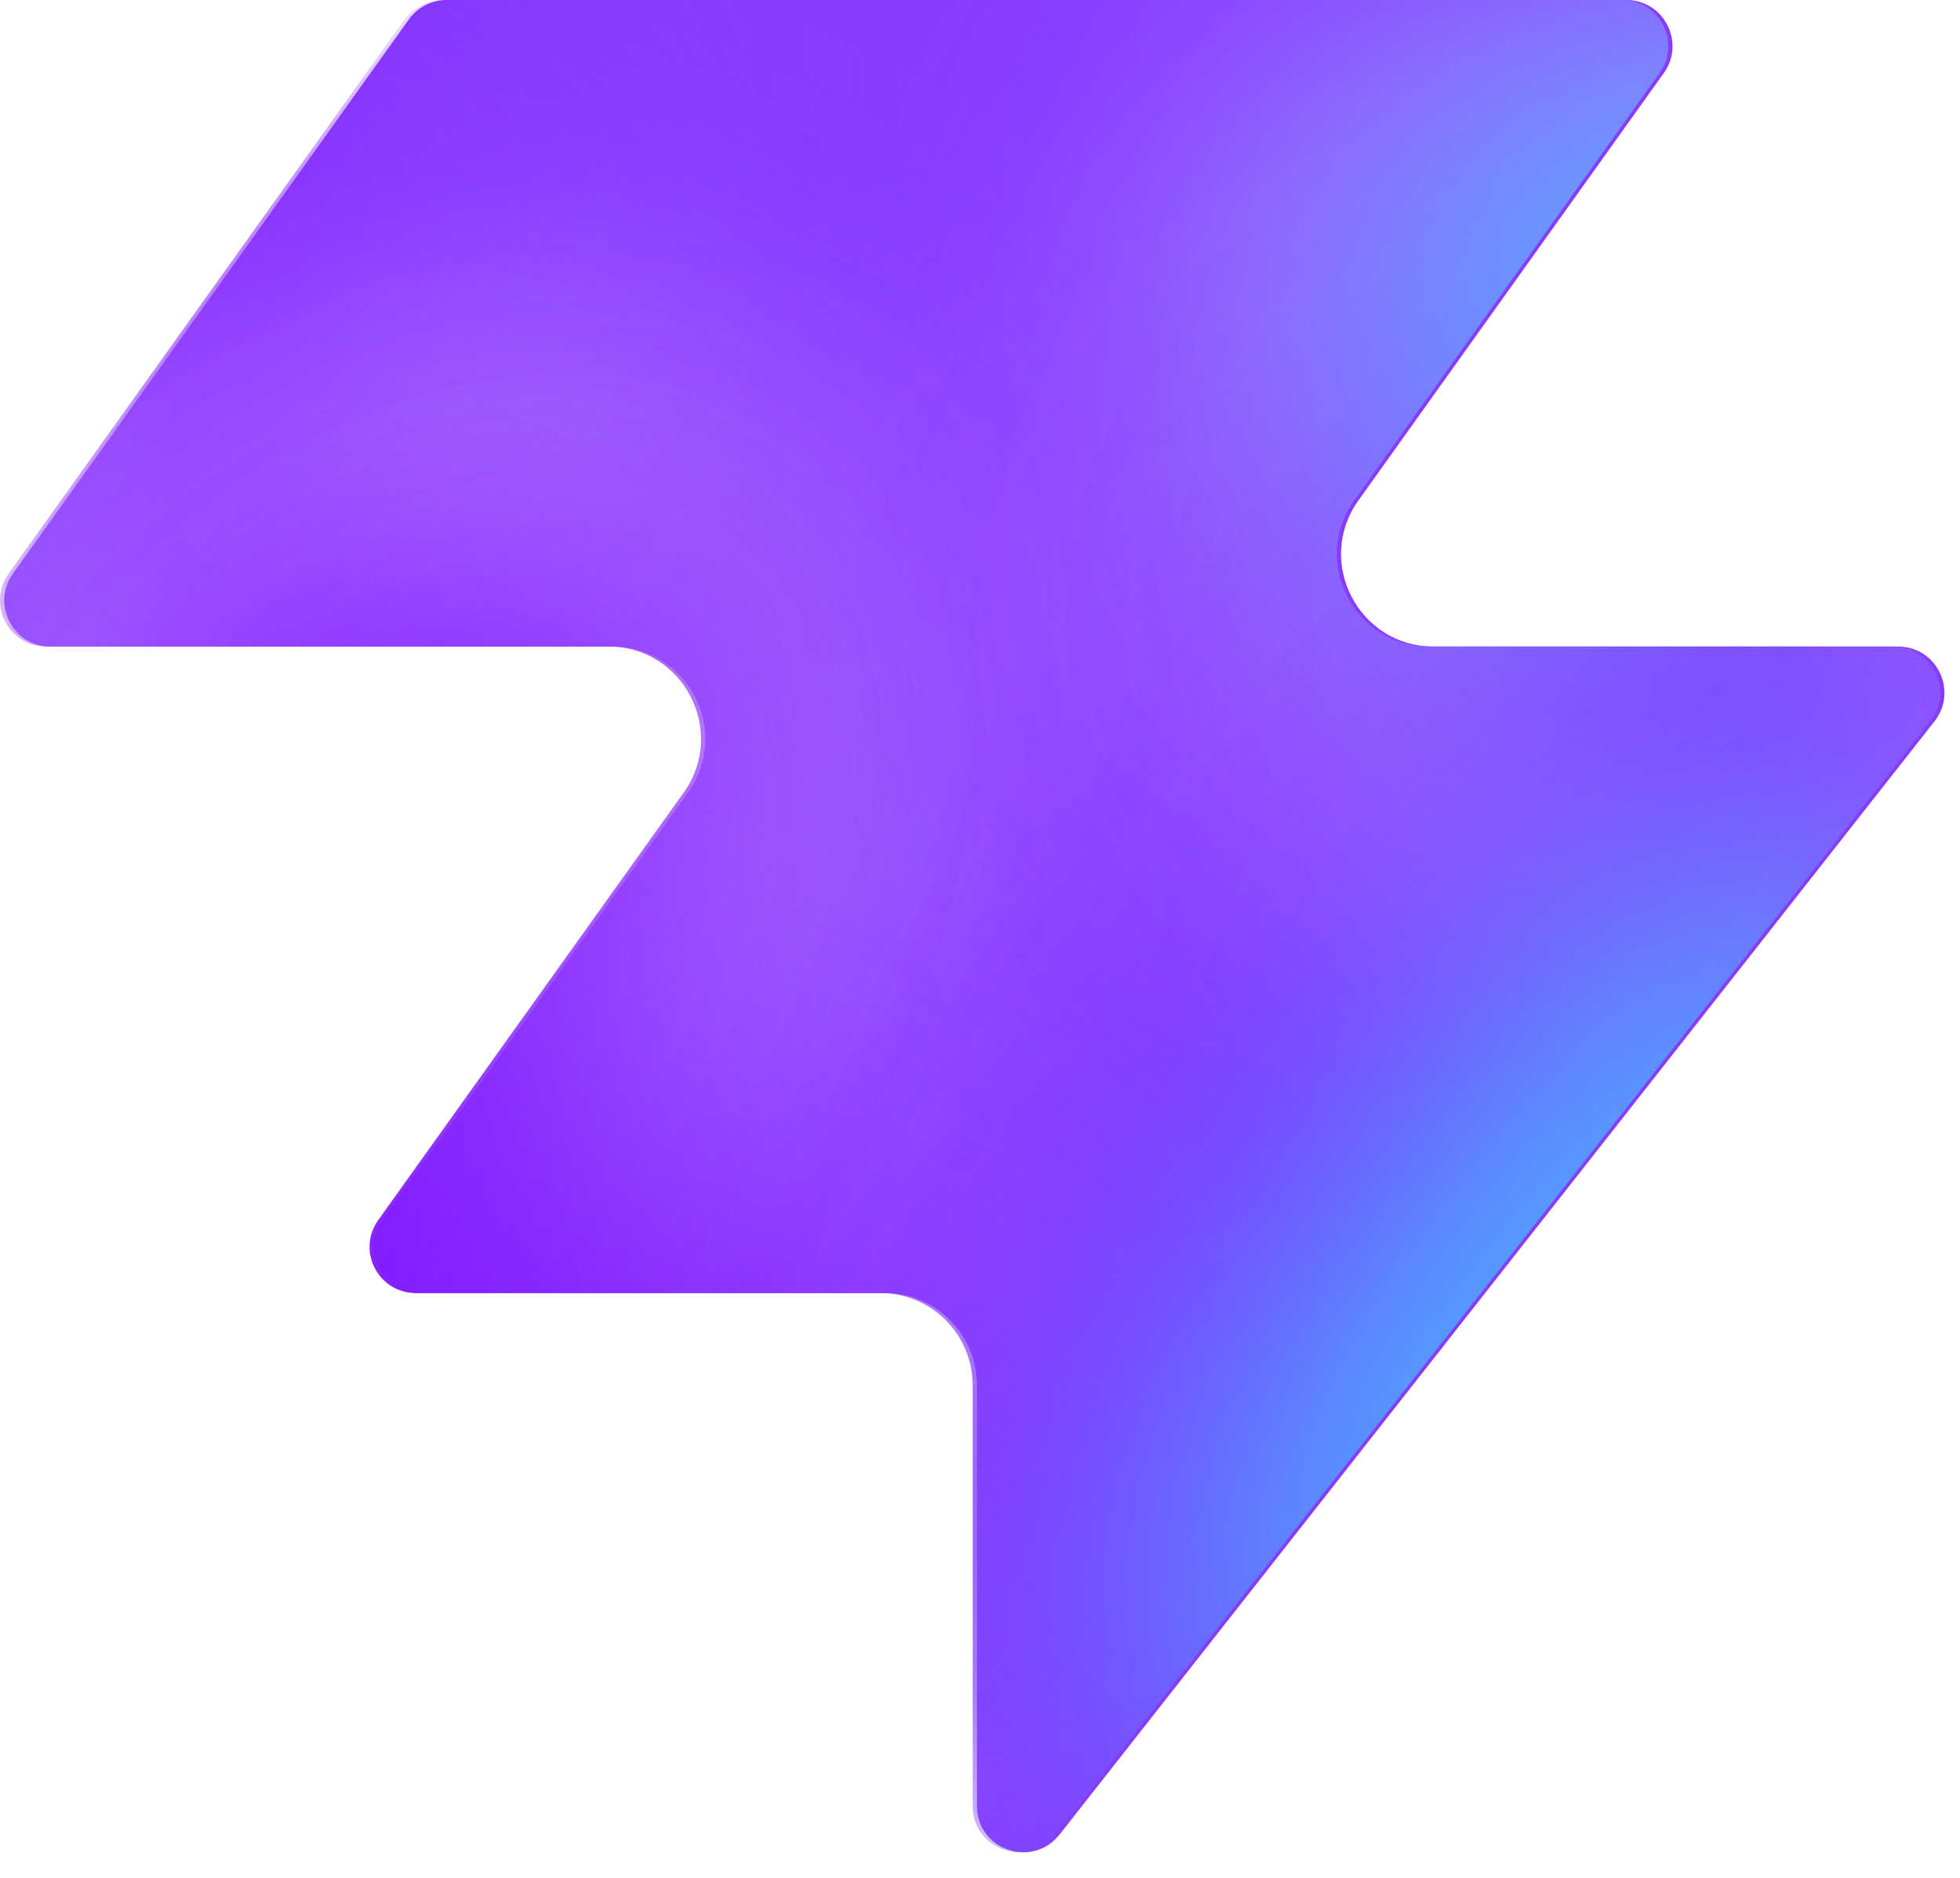
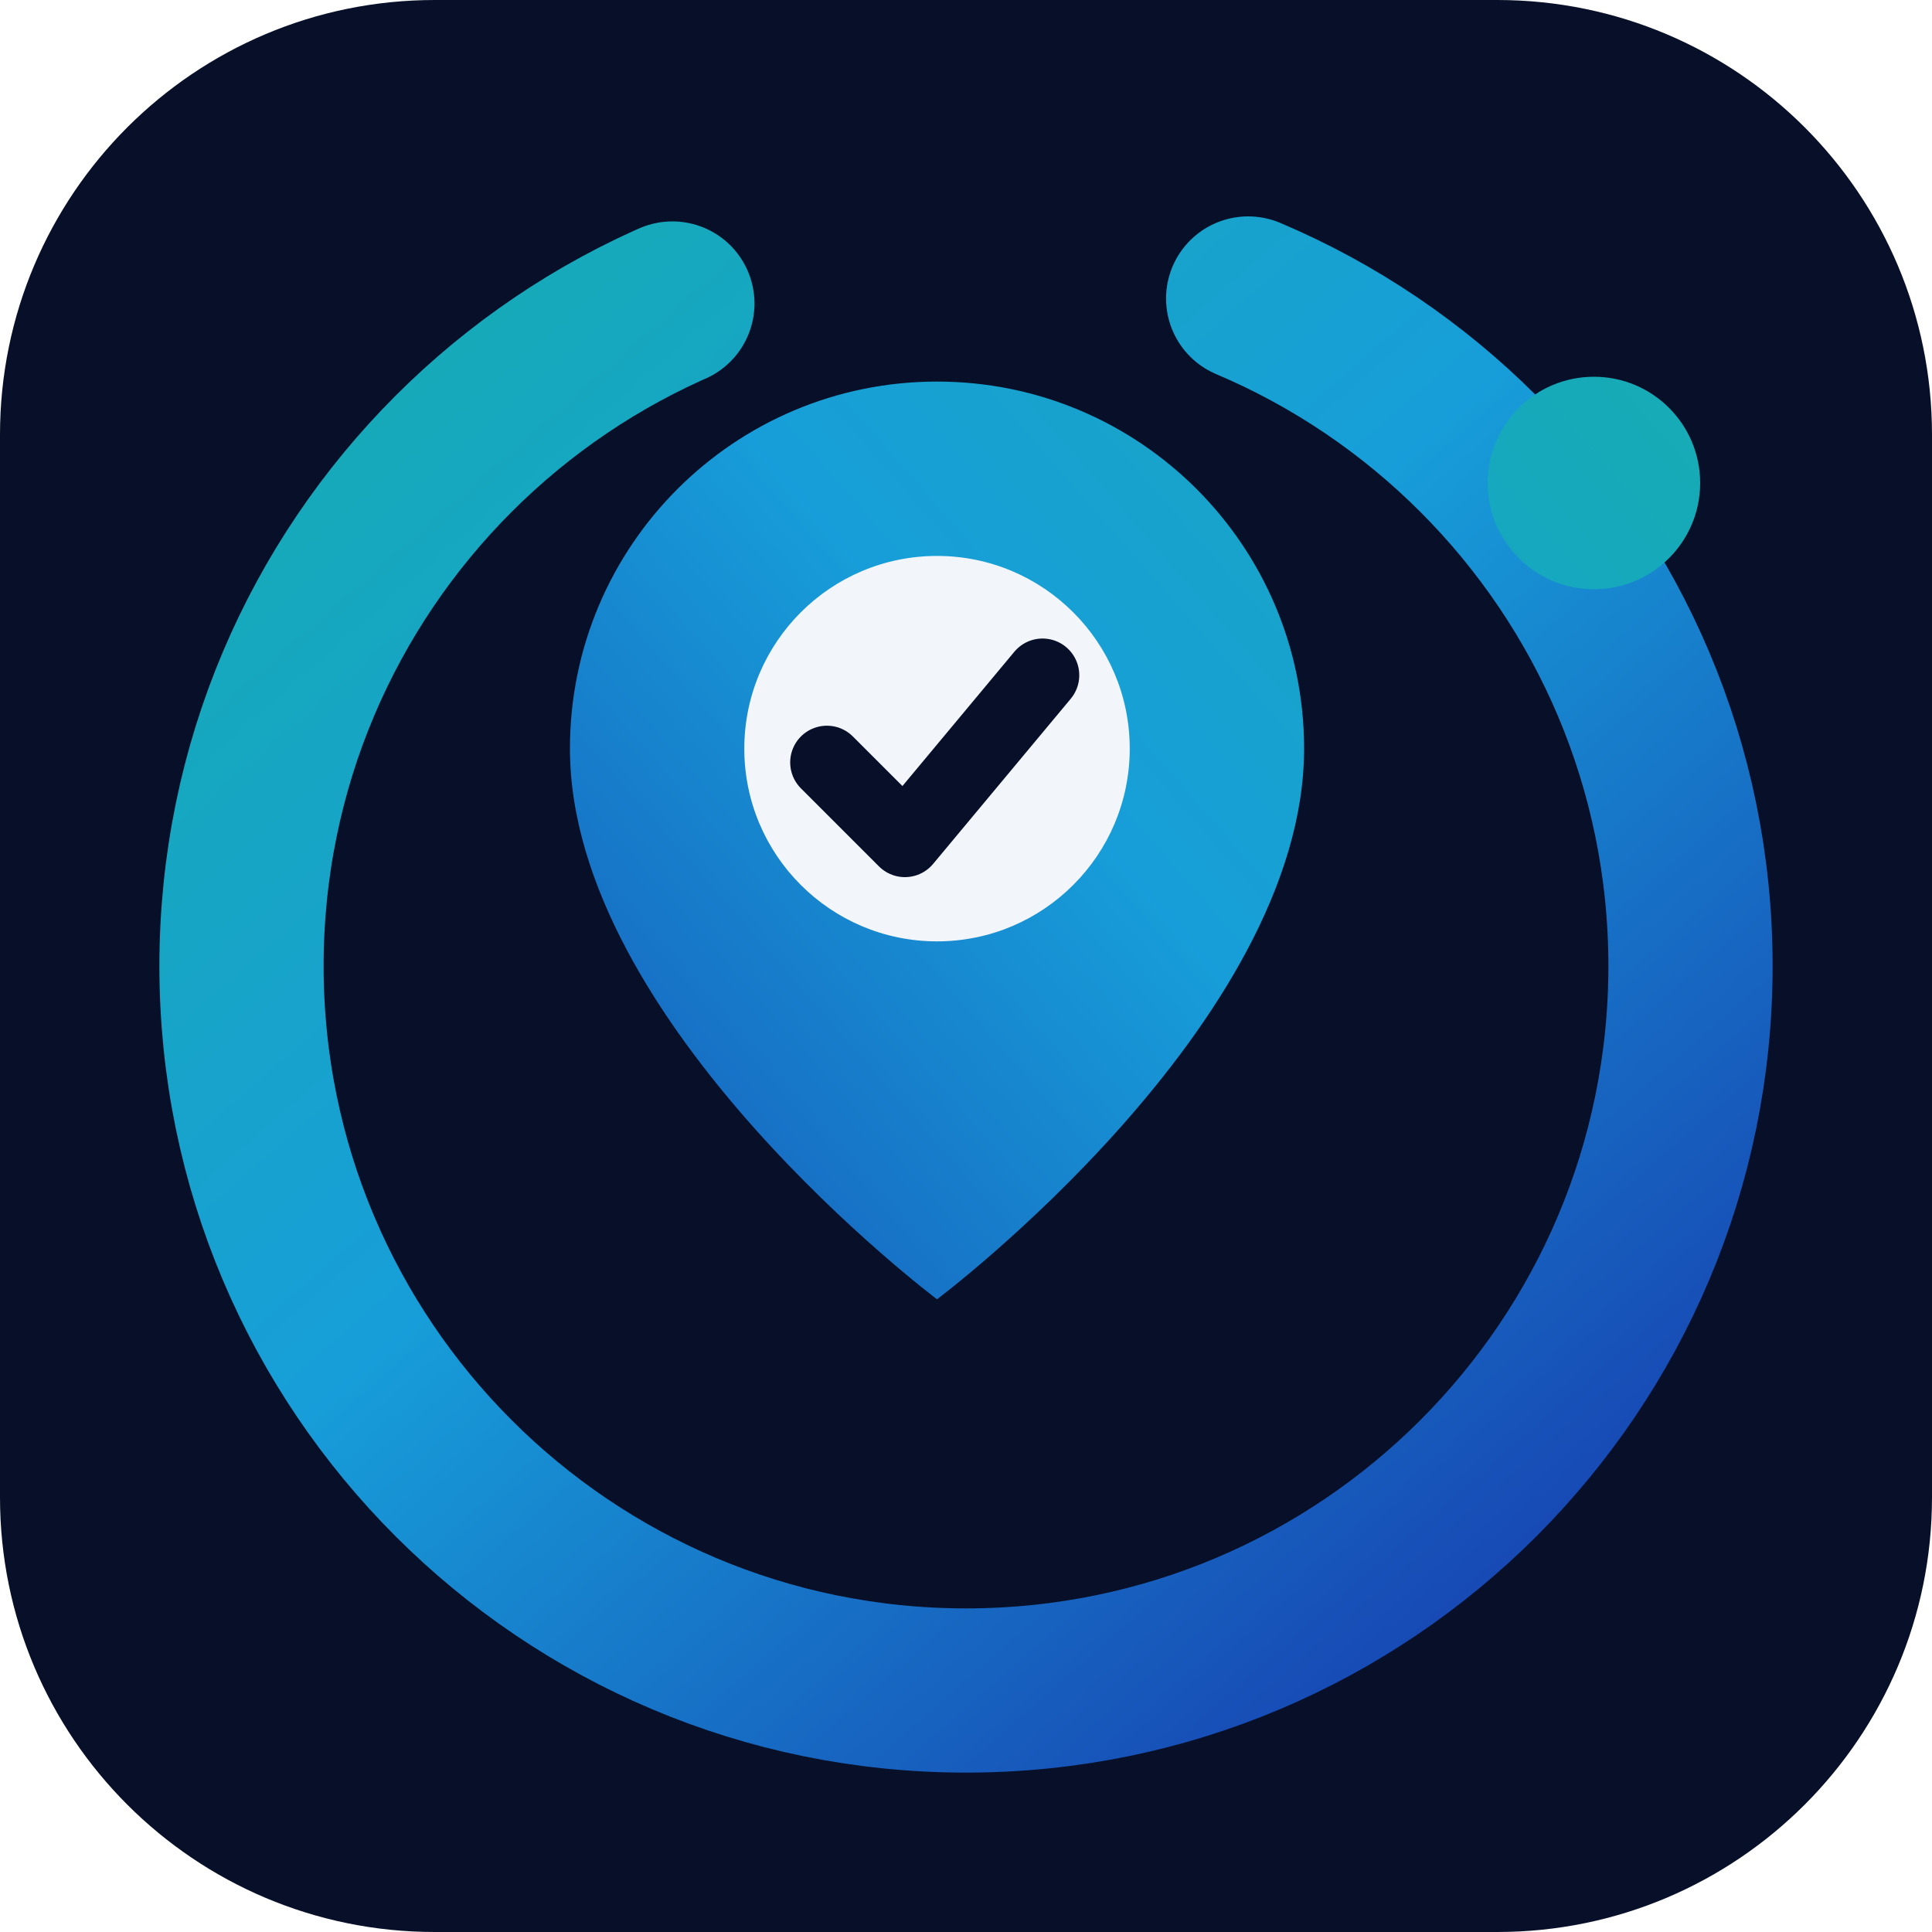
- <svg xmlns="http://www.w3.org/2000/svg" width="48" height="46" fill="none" viewBox="0 0 48 46">
-   <path fill="#863bff" d="M25.946 44.938c-.664.845-2.021.375-2.021-.698V33.937a2.26 2.26 0 0 0-2.262-2.262H10.287c-.92 0-1.456-1.04-.92-1.788l7.48-10.471c1.07-1.497 0-3.578-1.842-3.578H1.237c-.92 0-1.456-1.04-.92-1.788L10.013.474c.214-.297.556-.474.92-.474h28.894c.92 0 1.456 1.04.92 1.788l-7.48 10.471c-1.07 1.498 0 3.579 1.842 3.579h11.377c.943 0 1.473 1.088.89 1.83L25.947 44.94z" style="fill:#863bff;fill:color(display-p3 .525 .23 1);fill-opacity:1" />
-   <mask id="a" width="48" height="46" x="0" y="0" maskUnits="userSpaceOnUse" style="mask-type:alpha">
-     <path fill="#000" d="M25.842 44.938c-.664.844-2.021.375-2.021-.698V33.937a2.26 2.26 0 0 0-2.262-2.262H10.183c-.92 0-1.456-1.04-.92-1.788l7.48-10.471c1.07-1.498 0-3.579-1.842-3.579H1.133c-.92 0-1.456-1.04-.92-1.787L9.91.473c.214-.297.556-.474.92-.474h28.894c.92 0 1.456 1.04.92 1.788l-7.48 10.471c-1.07 1.498 0 3.578 1.842 3.578h11.377c.943 0 1.473 1.088.89 1.832L25.843 44.94z" style="fill:#000;fill-opacity:1" />
-   </mask>
-   <g mask="url(#a)">
-     <g filter="url(#b)">
-       <ellipse cx="5.508" cy="14.704" fill="#ede6ff" rx="5.508" ry="14.704" style="fill:#ede6ff;fill:color(display-p3 .927 .903 1);fill-opacity:1" transform="matrix(.00324 1 1 -.00324 -4.47 31.516)" />
-     </g>
-     <g filter="url(#c)">
-       <ellipse cx="10.399" cy="29.851" fill="#ede6ff" rx="10.399" ry="29.851" style="fill:#ede6ff;fill:color(display-p3 .927 .903 1);fill-opacity:1" transform="matrix(.00324 1 1 -.00324 -39.328 7.883)" />
-     </g>
-     <g filter="url(#d)">
-       <ellipse cx="5.508" cy="30.487" fill="#7e14ff" rx="5.508" ry="30.487" style="fill:#7e14ff;fill:color(display-p3 .492 .077 1);fill-opacity:1" transform="rotate(89.814 -25.913 -14.639)scale(1 -1)" />
-     </g>
-     <g filter="url(#e)">
-       <ellipse cx="5.508" cy="30.599" fill="#7e14ff" rx="5.508" ry="30.599" style="fill:#7e14ff;fill:color(display-p3 .492 .077 1);fill-opacity:1" transform="rotate(89.814 -32.644 -3.334)scale(1 -1)" />
-     </g>
-     <g filter="url(#f)">
-       <ellipse cx="5.508" cy="30.599" fill="#7e14ff" rx="5.508" ry="30.599" style="fill:#7e14ff;fill:color(display-p3 .492 .077 1);fill-opacity:1" transform="matrix(.00324 1 1 -.00324 -34.34 30.47)" />
-     </g>
-     <g filter="url(#g)">
-       <ellipse cx="14.072" cy="22.078" fill="#ede6ff" rx="14.072" ry="22.078" style="fill:#ede6ff;fill:color(display-p3 .927 .903 1);fill-opacity:1" transform="rotate(93.35 24.506 48.493)scale(-1 1)" />
-     </g>
-     <g filter="url(#h)">
-       <ellipse cx="3.47" cy="21.501" fill="#7e14ff" rx="3.47" ry="21.501" style="fill:#7e14ff;fill:color(display-p3 .492 .077 1);fill-opacity:1" transform="rotate(89.009 28.708 47.59)scale(-1 1)" />
-     </g>
-     <g filter="url(#i)">
-       <ellipse cx="3.47" cy="21.501" fill="#7e14ff" rx="3.47" ry="21.501" style="fill:#7e14ff;fill:color(display-p3 .492 .077 1);fill-opacity:1" transform="rotate(89.009 28.708 47.59)scale(-1 1)" />
-     </g>
-     <g filter="url(#j)">
-       <ellipse cx=".387" cy="8.972" fill="#7e14ff" rx="4.407" ry="29.108" style="fill:#7e14ff;fill:color(display-p3 .492 .077 1);fill-opacity:1" transform="rotate(39.51 .387 8.972)" />
-     </g>
-     <g filter="url(#k)">
-       <ellipse cx="47.523" cy="-6.092" fill="#7e14ff" rx="4.407" ry="29.108" style="fill:#7e14ff;fill:color(display-p3 .492 .077 1);fill-opacity:1" transform="rotate(37.892 47.523 -6.092)" />
-     </g>
-     <g filter="url(#l)">
-       <ellipse cx="41.412" cy="6.333" fill="#47bfff" rx="5.971" ry="9.665" style="fill:#47bfff;fill:color(display-p3 .28 .748 1);fill-opacity:1" transform="rotate(37.892 41.412 6.333)" />
-     </g>
-     <g filter="url(#m)">
-       <ellipse cx="-1.879" cy="38.332" fill="#7e14ff" rx="4.407" ry="29.108" style="fill:#7e14ff;fill:color(display-p3 .492 .077 1);fill-opacity:1" transform="rotate(37.892 -1.88 38.332)" />
-     </g>
-     <g filter="url(#n)">
-       <ellipse cx="-1.879" cy="38.332" fill="#7e14ff" rx="4.407" ry="29.108" style="fill:#7e14ff;fill:color(display-p3 .492 .077 1);fill-opacity:1" transform="rotate(37.892 -1.88 38.332)" />
-     </g>
-     <g filter="url(#o)">
-       <ellipse cx="35.651" cy="29.907" fill="#7e14ff" rx="4.407" ry="29.108" style="fill:#7e14ff;fill:color(display-p3 .492 .077 1);fill-opacity:1" transform="rotate(37.892 35.651 29.907)" />
-     </g>
-     <g filter="url(#p)">
-       <ellipse cx="38.418" cy="32.4" fill="#47bfff" rx="5.971" ry="15.297" style="fill:#47bfff;fill:color(display-p3 .28 .748 1);fill-opacity:1" transform="rotate(37.892 38.418 32.4)" />
-     </g>
+ <svg xmlns="http://www.w3.org/2000/svg" viewBox="0 0 40 40">
+   <defs>
+     <linearGradient id="favicon-gradient" x1="4" y1="34" x2="36" y2="6" gradientUnits="userSpaceOnUse">
+       <stop offset="0%" stop-color="#1735AC" />
+       <stop offset="55%" stop-color="#179ED9" />
+       <stop offset="100%" stop-color="#16ADB0" />
+     </linearGradient>
+   </defs>
+   <rect width="40" height="40" rx="9" fill="#071028" />
+   <circle cx="20" cy="20" r="15" fill="none" stroke="url(#favicon-gradient)" stroke-width="3.4" stroke-linecap="round" pathLength="100" stroke-dasharray="82 18" stroke-dashoffset="-6" transform="rotate(-90 20 20)" />
+   <circle cx="33" cy="10" r="2.2" fill="url(#favicon-gradient)" />
+   <g transform="translate(8,6) scale(0.95)">
+     <path d="M12 2C7.58 2 4 5.58 4 10c0 6 8 12 8 12s8-6 8-12c0-4.42-3.58-8-8-8z" fill="url(#favicon-gradient)" />
+     <circle cx="12" cy="10" r="4.2" fill="#F2F5FA" />
+     <path d="M9.6 10.3l1.7 1.7 3-3.6" stroke="#071028" stroke-width="1.6" stroke-linecap="round" stroke-linejoin="round" fill="none" />
  </g>
-   <defs>
-     <filter id="b" width="60.045" height="41.654" x="-19.77" y="16.149" color-interpolation-filters="sRGB" filterUnits="userSpaceOnUse">
-       <feFlood flood-opacity="0" result="BackgroundImageFix" />
-       <feBlend in="SourceGraphic" in2="BackgroundImageFix" result="shape" />
-       <feGaussianBlur result="effect1_foregroundBlur_2002_17158" stdDeviation="7.659" />
-     </filter>
-     <filter id="c" width="90.34" height="51.437" x="-54.613" y="-7.533" color-interpolation-filters="sRGB" filterUnits="userSpaceOnUse">
-       <feFlood flood-opacity="0" result="BackgroundImageFix" />
-       <feBlend in="SourceGraphic" in2="BackgroundImageFix" result="shape" />
-       <feGaussianBlur result="effect1_foregroundBlur_2002_17158" stdDeviation="7.659" />
-     </filter>
-     <filter id="d" width="79.355" height="29.4" x="-49.64" y="2.03" color-interpolation-filters="sRGB" filterUnits="userSpaceOnUse">
-       <feFlood flood-opacity="0" result="BackgroundImageFix" />
-       <feBlend in="SourceGraphic" in2="BackgroundImageFix" result="shape" />
-       <feGaussianBlur result="effect1_foregroundBlur_2002_17158" stdDeviation="4.596" />
-     </filter>
-     <filter id="e" width="79.579" height="29.4" x="-45.045" y="20.029" color-interpolation-filters="sRGB" filterUnits="userSpaceOnUse">
-       <feFlood flood-opacity="0" result="BackgroundImageFix" />
-       <feBlend in="SourceGraphic" in2="BackgroundImageFix" result="shape" />
-       <feGaussianBlur result="effect1_foregroundBlur_2002_17158" stdDeviation="4.596" />
-     </filter>
-     <filter id="f" width="79.579" height="29.4" x="-43.513" y="21.178" color-interpolation-filters="sRGB" filterUnits="userSpaceOnUse">
-       <feFlood flood-opacity="0" result="BackgroundImageFix" />
-       <feBlend in="SourceGraphic" in2="BackgroundImageFix" result="shape" />
-       <feGaussianBlur result="effect1_foregroundBlur_2002_17158" stdDeviation="4.596" />
-     </filter>
-     <filter id="g" width="74.749" height="58.852" x="15.756" y="-17.901" color-interpolation-filters="sRGB" filterUnits="userSpaceOnUse">
-       <feFlood flood-opacity="0" result="BackgroundImageFix" />
-       <feBlend in="SourceGraphic" in2="BackgroundImageFix" result="shape" />
-       <feGaussianBlur result="effect1_foregroundBlur_2002_17158" stdDeviation="7.659" />
-     </filter>
-     <filter id="h" width="61.377" height="25.362" x="23.548" y="2.284" color-interpolation-filters="sRGB" filterUnits="userSpaceOnUse">
-       <feFlood flood-opacity="0" result="BackgroundImageFix" />
-       <feBlend in="SourceGraphic" in2="BackgroundImageFix" result="shape" />
-       <feGaussianBlur result="effect1_foregroundBlur_2002_17158" stdDeviation="4.596" />
-     </filter>
-     <filter id="i" width="61.377" height="25.362" x="23.548" y="2.284" color-interpolation-filters="sRGB" filterUnits="userSpaceOnUse">
-       <feFlood flood-opacity="0" result="BackgroundImageFix" />
-       <feBlend in="SourceGraphic" in2="BackgroundImageFix" result="shape" />
-       <feGaussianBlur result="effect1_foregroundBlur_2002_17158" stdDeviation="4.596" />
-     </filter>
-     <filter id="j" width="56.045" height="63.649" x="-27.636" y="-22.853" color-interpolation-filters="sRGB" filterUnits="userSpaceOnUse">
-       <feFlood flood-opacity="0" result="BackgroundImageFix" />
-       <feBlend in="SourceGraphic" in2="BackgroundImageFix" result="shape" />
-       <feGaussianBlur result="effect1_foregroundBlur_2002_17158" stdDeviation="4.596" />
-     </filter>
-     <filter id="k" width="54.814" height="64.646" x="20.116" y="-38.415" color-interpolation-filters="sRGB" filterUnits="userSpaceOnUse">
-       <feFlood flood-opacity="0" result="BackgroundImageFix" />
-       <feBlend in="SourceGraphic" in2="BackgroundImageFix" result="shape" />
-       <feGaussianBlur result="effect1_foregroundBlur_2002_17158" stdDeviation="4.596" />
-     </filter>
-     <filter id="l" width="33.541" height="35.313" x="24.641" y="-11.323" color-interpolation-filters="sRGB" filterUnits="userSpaceOnUse">
-       <feFlood flood-opacity="0" result="BackgroundImageFix" />
-       <feBlend in="SourceGraphic" in2="BackgroundImageFix" result="shape" />
-       <feGaussianBlur result="effect1_foregroundBlur_2002_17158" stdDeviation="4.596" />
-     </filter>
-     <filter id="m" width="54.814" height="64.646" x="-29.286" y="6.009" color-interpolation-filters="sRGB" filterUnits="userSpaceOnUse">
-       <feFlood flood-opacity="0" result="BackgroundImageFix" />
-       <feBlend in="SourceGraphic" in2="BackgroundImageFix" result="shape" />
-       <feGaussianBlur result="effect1_foregroundBlur_2002_17158" stdDeviation="4.596" />
-     </filter>
-     <filter id="n" width="54.814" height="64.646" x="-29.286" y="6.009" color-interpolation-filters="sRGB" filterUnits="userSpaceOnUse">
-       <feFlood flood-opacity="0" result="BackgroundImageFix" />
-       <feBlend in="SourceGraphic" in2="BackgroundImageFix" result="shape" />
-       <feGaussianBlur result="effect1_foregroundBlur_2002_17158" stdDeviation="4.596" />
-     </filter>
-     <filter id="o" width="54.814" height="64.646" x="8.244" y="-2.416" color-interpolation-filters="sRGB" filterUnits="userSpaceOnUse">
-       <feFlood flood-opacity="0" result="BackgroundImageFix" />
-       <feBlend in="SourceGraphic" in2="BackgroundImageFix" result="shape" />
-       <feGaussianBlur result="effect1_foregroundBlur_2002_17158" stdDeviation="4.596" />
-     </filter>
-     <filter id="p" width="39.409" height="43.623" x="18.713" y="10.588" color-interpolation-filters="sRGB" filterUnits="userSpaceOnUse">
-       <feFlood flood-opacity="0" result="BackgroundImageFix" />
-       <feBlend in="SourceGraphic" in2="BackgroundImageFix" result="shape" />
-       <feGaussianBlur result="effect1_foregroundBlur_2002_17158" stdDeviation="4.596" />
-     </filter>
-   </defs>
</svg>
